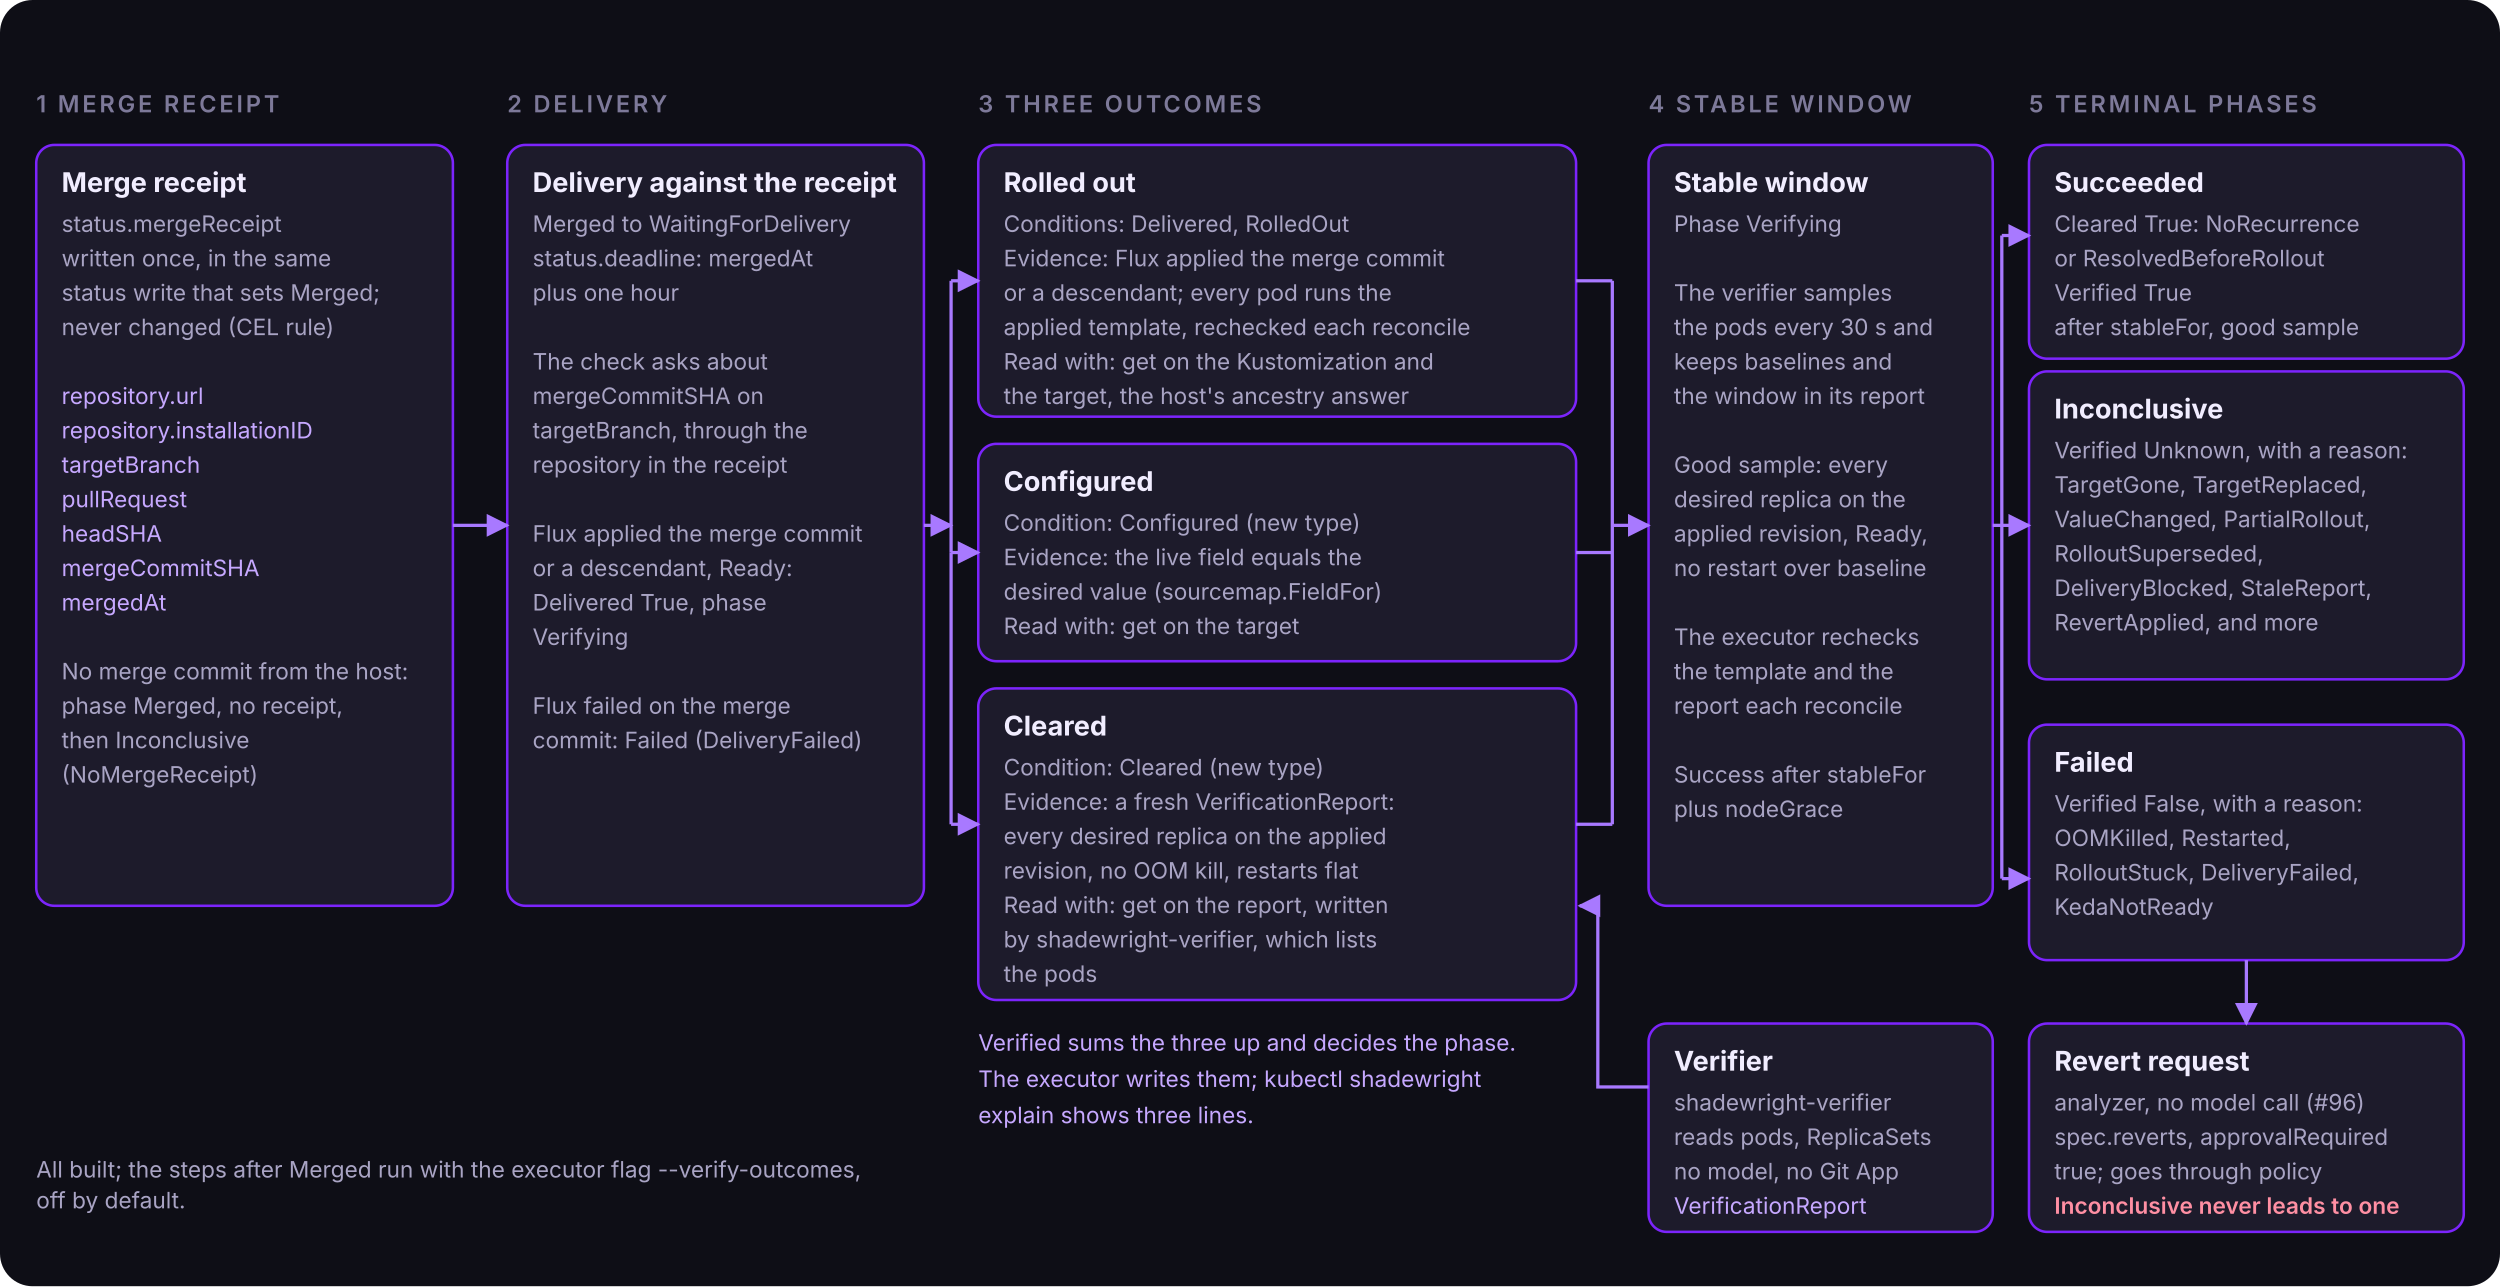
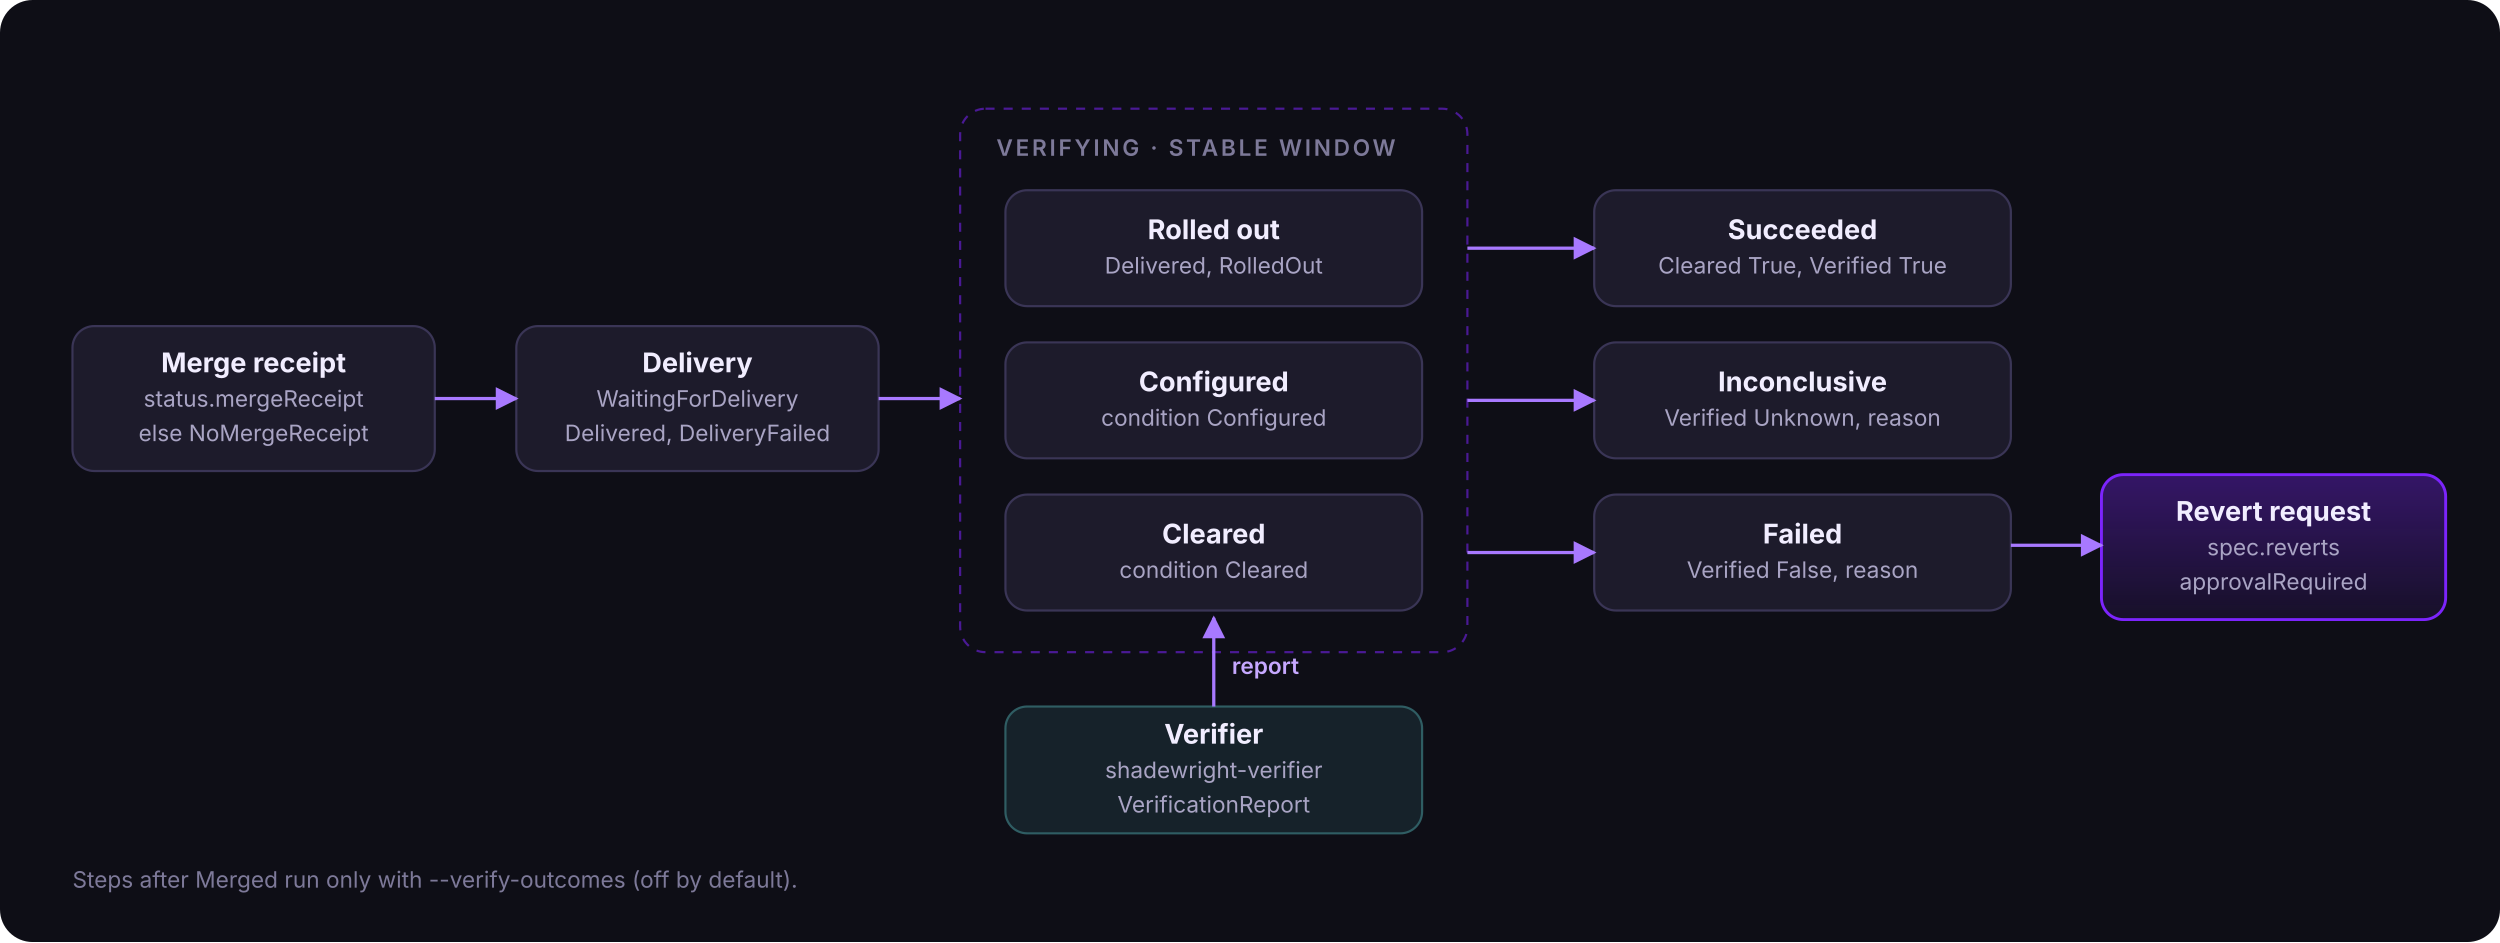
- <svg xmlns="http://www.w3.org/2000/svg" viewBox="0 0 1380 710" role="img" aria-labelledby="t d" font-family="Inter, 'Segoe UI', system-ui, -apple-system, sans-serif">
+ <svg xmlns="http://www.w3.org/2000/svg" viewBox="0 0 1380 520" role="img" aria-labelledby="t d" font-family="Inter, 'Segoe UI', system-ui, -apple-system, sans-serif">
  <defs>
    <marker id="a" viewBox="0 0 10 10" refX="9" refY="5" markerWidth="7" markerHeight="7" orient="auto-start-reverse">
      <path d="M0 0 10 5 0 10z" fill="#a879ff" />
    </marker>
+     <marker id="m" viewBox="0 0 10 10" refX="9" refY="5" markerWidth="7" markerHeight="7" orient="auto-start-reverse">
+       <path d="M0 0 10 5 0 10z" fill="#7d7999" />
+     </marker>
+     <linearGradient id="glow" x1="0" y1="0" x2="0" y2="1">
+       <stop offset="0" stop-color="#7c24fc" stop-opacity=".35" />
+       <stop offset="1" stop-color="#7c24fc" stop-opacity=".08" />
+     </linearGradient>
    <style>
- .pl{fill:#1d1b2b;stroke:#7c24fc;stroke-width:1.4;stroke-dasharray:5 4}
- .bt{fill:#1d1b2b;stroke:#7c24fc;stroke-width:1.4}
- .lanet{fill:#7d7999;font-size:13px;font-weight:600;letter-spacing:.12em}
- .h{fill:#f1edff;font-size:15px;font-weight:650}
- .s{fill:#a9a4c4;font-size:12.5px}
- .lbl{fill:#c6a8ff;font-size:12.5px}
- .no{fill:#ff8fa3;font-size:12.5px;font-weight:600}
- .f{stroke:#a879ff;stroke-width:1.8;fill:none;stroke-dasharray:7 5}
- .fb{stroke:#a879ff;stroke-width:1.8;fill:none}
- </style>
+       .box{fill:#1d1b2b;stroke:#3a3556;stroke-width:1.2}
+       .key{fill:url(#glow);stroke:#7c24fc;stroke-width:1.6}
+       .ext{fill:#16222a;stroke:#2f5d63;stroke-width:1.2}
+       .pl{fill:#1d1b2b;stroke:#5a5478;stroke-width:1.2;stroke-dasharray:5 4}
+       .frame{fill:none;stroke:#7c24fc;stroke-opacity:.55;stroke-dasharray:5 5;stroke-width:1.2}
+       .h{fill:#f1edff;font-size:15px;font-weight:650}
+       .s{fill:#a9a4c4;font-size:12.5px}
+       .f{stroke:#a879ff;stroke-width:1.8;fill:none}
+       .r{stroke:#7d7999;stroke-width:1.4;fill:none;stroke-dasharray:4 4}
+       .l{fill:#c6a8ff;font-size:12.5px;font-weight:600}
+       .ft{fill:#7d7999;font-size:12.5px;font-weight:600;letter-spacing:.12em}
+       .cap{fill:#7d7999;font-size:12.5px}
+     </style>
  </defs>
-   <rect width="1380" height="710" rx="18" fill="#0e0e16" />
-   <text class="lanet" x="20" y="62">1  MERGE RECEIPT</text>
-   <text class="lanet" x="280" y="62">2  DELIVERY</text>
-   <text class="lanet" x="540" y="62">3  THREE OUTCOMES</text>
-   <text class="lanet" x="910" y="62">4  STABLE WINDOW</text>
-   <text class="lanet" x="1120" y="62">5  TERMINAL PHASES</text>
-   <rect class="bt" x="20" y="80" width="230" height="420" rx="10" />
-   <text class="h" x="34" y="106">Merge receipt</text>
-   <text class="s" x="34" y="128">status.mergeReceipt</text>
-   <text class="s" x="34" y="147">written once, in the same</text>
-   <text class="s" x="34" y="166">status write that sets Merged;</text>
-   <text class="s" x="34" y="185">never changed (CEL rule)</text>
-   <text class="s" x="34" y="204" />
-   <text class="lbl" x="34" y="223">repository.url</text>
-   <text class="lbl" x="34" y="242">repository.installationID</text>
-   <text class="lbl" x="34" y="261">targetBranch</text>
-   <text class="lbl" x="34" y="280">pullRequest</text>
-   <text class="lbl" x="34" y="299">headSHA</text>
-   <text class="lbl" x="34" y="318">mergeCommitSHA</text>
-   <text class="lbl" x="34" y="337">mergedAt</text>
-   <text class="s" x="34" y="356" />
-   <text class="s" x="34" y="375">No merge commit from the host:</text>
-   <text class="s" x="34" y="394">phase Merged, no receipt,</text>
-   <text class="s" x="34" y="413">then Inconclusive</text>
-   <text class="s" x="34" y="432">(NoMergeReceipt)</text>
-   <rect class="bt" x="280" y="80" width="230" height="420" rx="10" />
-   <text class="h" x="294" y="106">Delivery against the receipt</text>
-   <text class="s" x="294" y="128">Merged to WaitingForDelivery</text>
-   <text class="s" x="294" y="147">status.deadline: mergedAt</text>
-   <text class="s" x="294" y="166">plus one hour</text>
-   <text class="s" x="294" y="185" />
-   <text class="s" x="294" y="204">The check asks about</text>
-   <text class="s" x="294" y="223">mergeCommitSHA on</text>
-   <text class="s" x="294" y="242">targetBranch, through the</text>
-   <text class="s" x="294" y="261">repository in the receipt</text>
-   <text class="s" x="294" y="280" />
-   <text class="s" x="294" y="299">Flux applied the merge commit</text>
-   <text class="s" x="294" y="318">or a descendant, Ready:</text>
-   <text class="s" x="294" y="337">Delivered True, phase</text>
-   <text class="s" x="294" y="356">Verifying</text>
-   <text class="s" x="294" y="375" />
-   <text class="s" x="294" y="394">Flux failed on the merge</text>
-   <text class="s" x="294" y="413">commit: Failed (DeliveryFailed)</text>
-   <rect class="bt" x="540" y="80" width="330" height="150" rx="10" />
-   <text class="h" x="554" y="106">Rolled out</text>
-   <text class="s" x="554" y="128">Conditions: Delivered, RolledOut</text>
-   <text class="s" x="554" y="147">Evidence: Flux applied the merge commit</text>
-   <text class="s" x="554" y="166">or a descendant; every pod runs the</text>
-   <text class="s" x="554" y="185">applied template, rechecked each reconcile</text>
-   <text class="s" x="554" y="204">Read with: get on the Kustomization and</text>
-   <text class="s" x="554" y="223">the target, the host's ancestry answer</text>
-   <rect class="bt" x="540" y="245" width="330" height="120" rx="10" />
-   <text class="h" x="554" y="271">Configured</text>
-   <text class="s" x="554" y="293">Condition: Configured (new type)</text>
-   <text class="s" x="554" y="312">Evidence: the live field equals the</text>
-   <text class="s" x="554" y="331">desired value (sourcemap.FieldFor)</text>
-   <text class="s" x="554" y="350">Read with: get on the target</text>
-   <rect class="bt" x="540" y="380" width="330" height="172" rx="10" />
-   <text class="h" x="554" y="406">Cleared</text>
-   <text class="s" x="554" y="428">Condition: Cleared (new type)</text>
-   <text class="s" x="554" y="447">Evidence: a fresh VerificationReport:</text>
-   <text class="s" x="554" y="466">every desired replica on the applied</text>
-   <text class="s" x="554" y="485">revision, no OOM kill, restarts flat</text>
-   <text class="s" x="554" y="504">Read with: get on the report, written</text>
-   <text class="s" x="554" y="523">by shadewright-verifier, which lists</text>
-   <text class="s" x="554" y="542">the pods</text>
-   <text class="lbl" x="540" y="580">Verified sums the three up and decides the phase.</text>
-   <text class="lbl" x="540" y="600">The executor writes them; kubectl shadewright</text>
-   <text class="lbl" x="540" y="620">explain shows three lines.</text>
-   <rect class="bt" x="910" y="80" width="190" height="420" rx="10" />
-   <text class="h" x="924" y="106">Stable window</text>
-   <text class="s" x="924" y="128">Phase Verifying</text>
-   <text class="s" x="924" y="147" />
-   <text class="s" x="924" y="166">The verifier samples</text>
-   <text class="s" x="924" y="185">the pods every 30 s and</text>
-   <text class="s" x="924" y="204">keeps baselines and</text>
-   <text class="s" x="924" y="223">the window in its report</text>
-   <text class="s" x="924" y="242" />
-   <text class="s" x="924" y="261">Good sample: every</text>
-   <text class="s" x="924" y="280">desired replica on the</text>
-   <text class="s" x="924" y="299">applied revision, Ready,</text>
-   <text class="s" x="924" y="318">no restart over baseline</text>
-   <text class="s" x="924" y="337" />
-   <text class="s" x="924" y="356">The executor rechecks</text>
-   <text class="s" x="924" y="375">the template and the</text>
-   <text class="s" x="924" y="394">report each reconcile</text>
-   <text class="s" x="924" y="413" />
-   <text class="s" x="924" y="432">Success after stableFor</text>
-   <text class="s" x="924" y="451">plus nodeGrace</text>
-   <rect class="bt" x="1120" y="80" width="240" height="118" rx="10" />
-   <text class="h" x="1134" y="106">Succeeded</text>
-   <text class="s" x="1134" y="128">Cleared True: NoRecurrence</text>
-   <text class="s" x="1134" y="147">or ResolvedBeforeRollout</text>
-   <text class="s" x="1134" y="166">Verified True</text>
-   <text class="s" x="1134" y="185">after stableFor, good sample</text>
-   <rect class="bt" x="1120" y="205" width="240" height="170" rx="10" />
-   <text class="h" x="1134" y="231">Inconclusive</text>
-   <text class="s" x="1134" y="253">Verified Unknown, with a reason:</text>
-   <text class="s" x="1134" y="272">TargetGone, TargetReplaced,</text>
-   <text class="s" x="1134" y="291">ValueChanged, PartialRollout,</text>
-   <text class="s" x="1134" y="310">RolloutSuperseded,</text>
-   <text class="s" x="1134" y="329">DeliveryBlocked, StaleReport,</text>
-   <text class="s" x="1134" y="348">RevertApplied, and more</text>
-   <rect class="bt" x="1120" y="400" width="240" height="130" rx="10" />
-   <text class="h" x="1134" y="426">Failed</text>
-   <text class="s" x="1134" y="448">Verified False, with a reason:</text>
-   <text class="s" x="1134" y="467">OOMKilled, Restarted,</text>
-   <text class="s" x="1134" y="486">RolloutStuck, DeliveryFailed,</text>
-   <text class="s" x="1134" y="505">KedaNotReady</text>
-   <rect class="bt" x="1120" y="565" width="240" height="115" rx="10" />
-   <text class="h" x="1134" y="591">Revert request</text>
-   <text class="s" x="1134" y="613">analyzer, no model call (#96)</text>
-   <text class="s" x="1134" y="632">spec.reverts, approvalRequired</text>
-   <text class="s" x="1134" y="651">true; goes through policy</text>
-   <text class="no" x="1134" y="670">Inconclusive never leads to one</text>
-   <path class="fb" d="M250 290H280" marker-end="url(#a)" />
-   <path class="fb" d="M510 290H525" marker-end="url(#a)" />
-   <path class="fb" d="M525 155V305" />
-   <path class="fb" d="M525 305V455" />
-   <path class="fb" d="M525 155H540" marker-end="url(#a)" />
-   <path class="fb" d="M525 305H540" marker-end="url(#a)" />
-   <path class="fb" d="M525 455H540" marker-end="url(#a)" />
-   <path class="fb" d="M870 155H890M870 305H890M870 455H890" />
-   <path class="fb" d="M890 155V455" />
-   <path class="fb" d="M890 290H910" marker-end="url(#a)" />
-   <path class="fb" d="M1100 290H1105" />
-   <path class="fb" d="M1105 130V485" />
-   <path class="fb" d="M1105 130H1120" marker-end="url(#a)" />
-   <path class="fb" d="M1105 290H1120" marker-end="url(#a)" />
-   <path class="fb" d="M1105 485H1120" marker-end="url(#a)" />
-   <path class="fb" d="M1240 530V565" marker-end="url(#a)" />
-   <rect class="bt" x="910" y="565" width="190" height="115" rx="10" />
-   <text class="h" x="924" y="591">Verifier</text>
-   <text class="s" x="924" y="613">shadewright-verifier</text>
-   <text class="s" x="924" y="632">reads pods, ReplicaSets</text>
-   <text class="s" x="924" y="651">no model, no Git App</text>
-   <text class="lbl" x="924" y="670">VerificationReport</text>
-   <path class="fb" d="M910 600H882V500H872" marker-end="url(#a)" />
-   <text class="s" x="20" y="650">All built; the steps after Merged run with the executor flag --verify-outcomes,</text>
-   <text class="s" x="20" y="667">off by default.</text>
+   <rect width="1380" height="520" rx="18" fill="#0e0e16" />
+   <rect class="box" x="40" y="180" width="200" height="80" rx="12" />
+   <text class="h" x="140.0" y="205.5" text-anchor="middle">Merge receipt</text>
+   <text class="s" x="140.0" y="224.5" text-anchor="middle">status.mergeReceipt</text>
+   <text class="s" x="140.0" y="243.5" text-anchor="middle">else NoMergeReceipt</text>
+   <rect class="box" x="285" y="180" width="200" height="80" rx="12" />
+   <text class="h" x="385.0" y="205.5" text-anchor="middle">Delivery</text>
+   <text class="s" x="385.0" y="224.5" text-anchor="middle">WaitingForDelivery</text>
+   <text class="s" x="385.0" y="243.5" text-anchor="middle">Delivered, DeliveryFailed</text>
+   <rect class="frame" x="530" y="60" width="280" height="300" rx="14" />
+   <text class="ft" x="550" y="86" text-anchor="start">VERIFYING  ·  STABLE WINDOW</text>
+   <rect class="box" x="555" y="105" width="230" height="64" rx="12" />
+   <text class="h" x="670.0" y="132.0" text-anchor="middle">Rolled out</text>
+   <text class="s" x="670.0" y="151.0" text-anchor="middle">Delivered, RolledOut</text>
+   <rect class="box" x="555" y="189" width="230" height="64" rx="12" />
+   <text class="h" x="670.0" y="216.0" text-anchor="middle">Configured</text>
+   <text class="s" x="670.0" y="235.0" text-anchor="middle">condition Configured</text>
+   <rect class="box" x="555" y="273" width="230" height="64" rx="12" />
+   <text class="h" x="670.0" y="300.0" text-anchor="middle">Cleared</text>
+   <text class="s" x="670.0" y="319.0" text-anchor="middle">condition Cleared</text>
+   <rect class="ext" x="555" y="390" width="230" height="70" rx="12" />
+   <text class="h" x="670.0" y="410.5" text-anchor="middle">Verifier</text>
+   <text class="s" x="670.0" y="429.5" text-anchor="middle">shadewright-verifier</text>
+   <text class="s" x="670.0" y="448.5" text-anchor="middle">VerificationReport</text>
+   <path class="f" d="M670 390V341" marker-end="url(#a)" />
+   <text class="l" x="680" y="372" text-anchor="start">report</text>
+   <rect class="box" x="880" y="105" width="230" height="64" rx="12" />
+   <text class="h" x="995.0" y="132.0" text-anchor="middle">Succeeded</text>
+   <text class="s" x="995.0" y="151.0" text-anchor="middle">Cleared True, Verified True</text>
+   <rect class="box" x="880" y="189" width="230" height="64" rx="12" />
+   <text class="h" x="995.0" y="216.0" text-anchor="middle">Inconclusive</text>
+   <text class="s" x="995.0" y="235.0" text-anchor="middle">Verified Unknown, reason</text>
+   <rect class="box" x="880" y="273" width="230" height="64" rx="12" />
+   <text class="h" x="995.0" y="300.0" text-anchor="middle">Failed</text>
+   <text class="s" x="995.0" y="319.0" text-anchor="middle">Verified False, reason</text>
+   <rect class="key" x="1160" y="262" width="190" height="80" rx="12" />
+   <text class="h" x="1255.0" y="287.5" text-anchor="middle">Revert request</text>
+   <text class="s" x="1255.0" y="306.5" text-anchor="middle">spec.reverts</text>
+   <text class="s" x="1255.0" y="325.5" text-anchor="middle">approvalRequired</text>
+   <path class="f" d="M240 220H285" marker-end="url(#a)" />
+   <path class="f" d="M485 220H530" marker-end="url(#a)" />
+   <path class="f" d="M810 137H880" marker-end="url(#a)" />
+   <path class="f" d="M810 221H880" marker-end="url(#a)" />
+   <path class="f" d="M810 305H880" marker-end="url(#a)" />
+   <path class="f" d="M1110 301H1160" marker-end="url(#a)" />
+   <text class="cap" x="40" y="490" text-anchor="start">Steps after Merged run only with --verify-outcomes (off by default).</text>
</svg>
